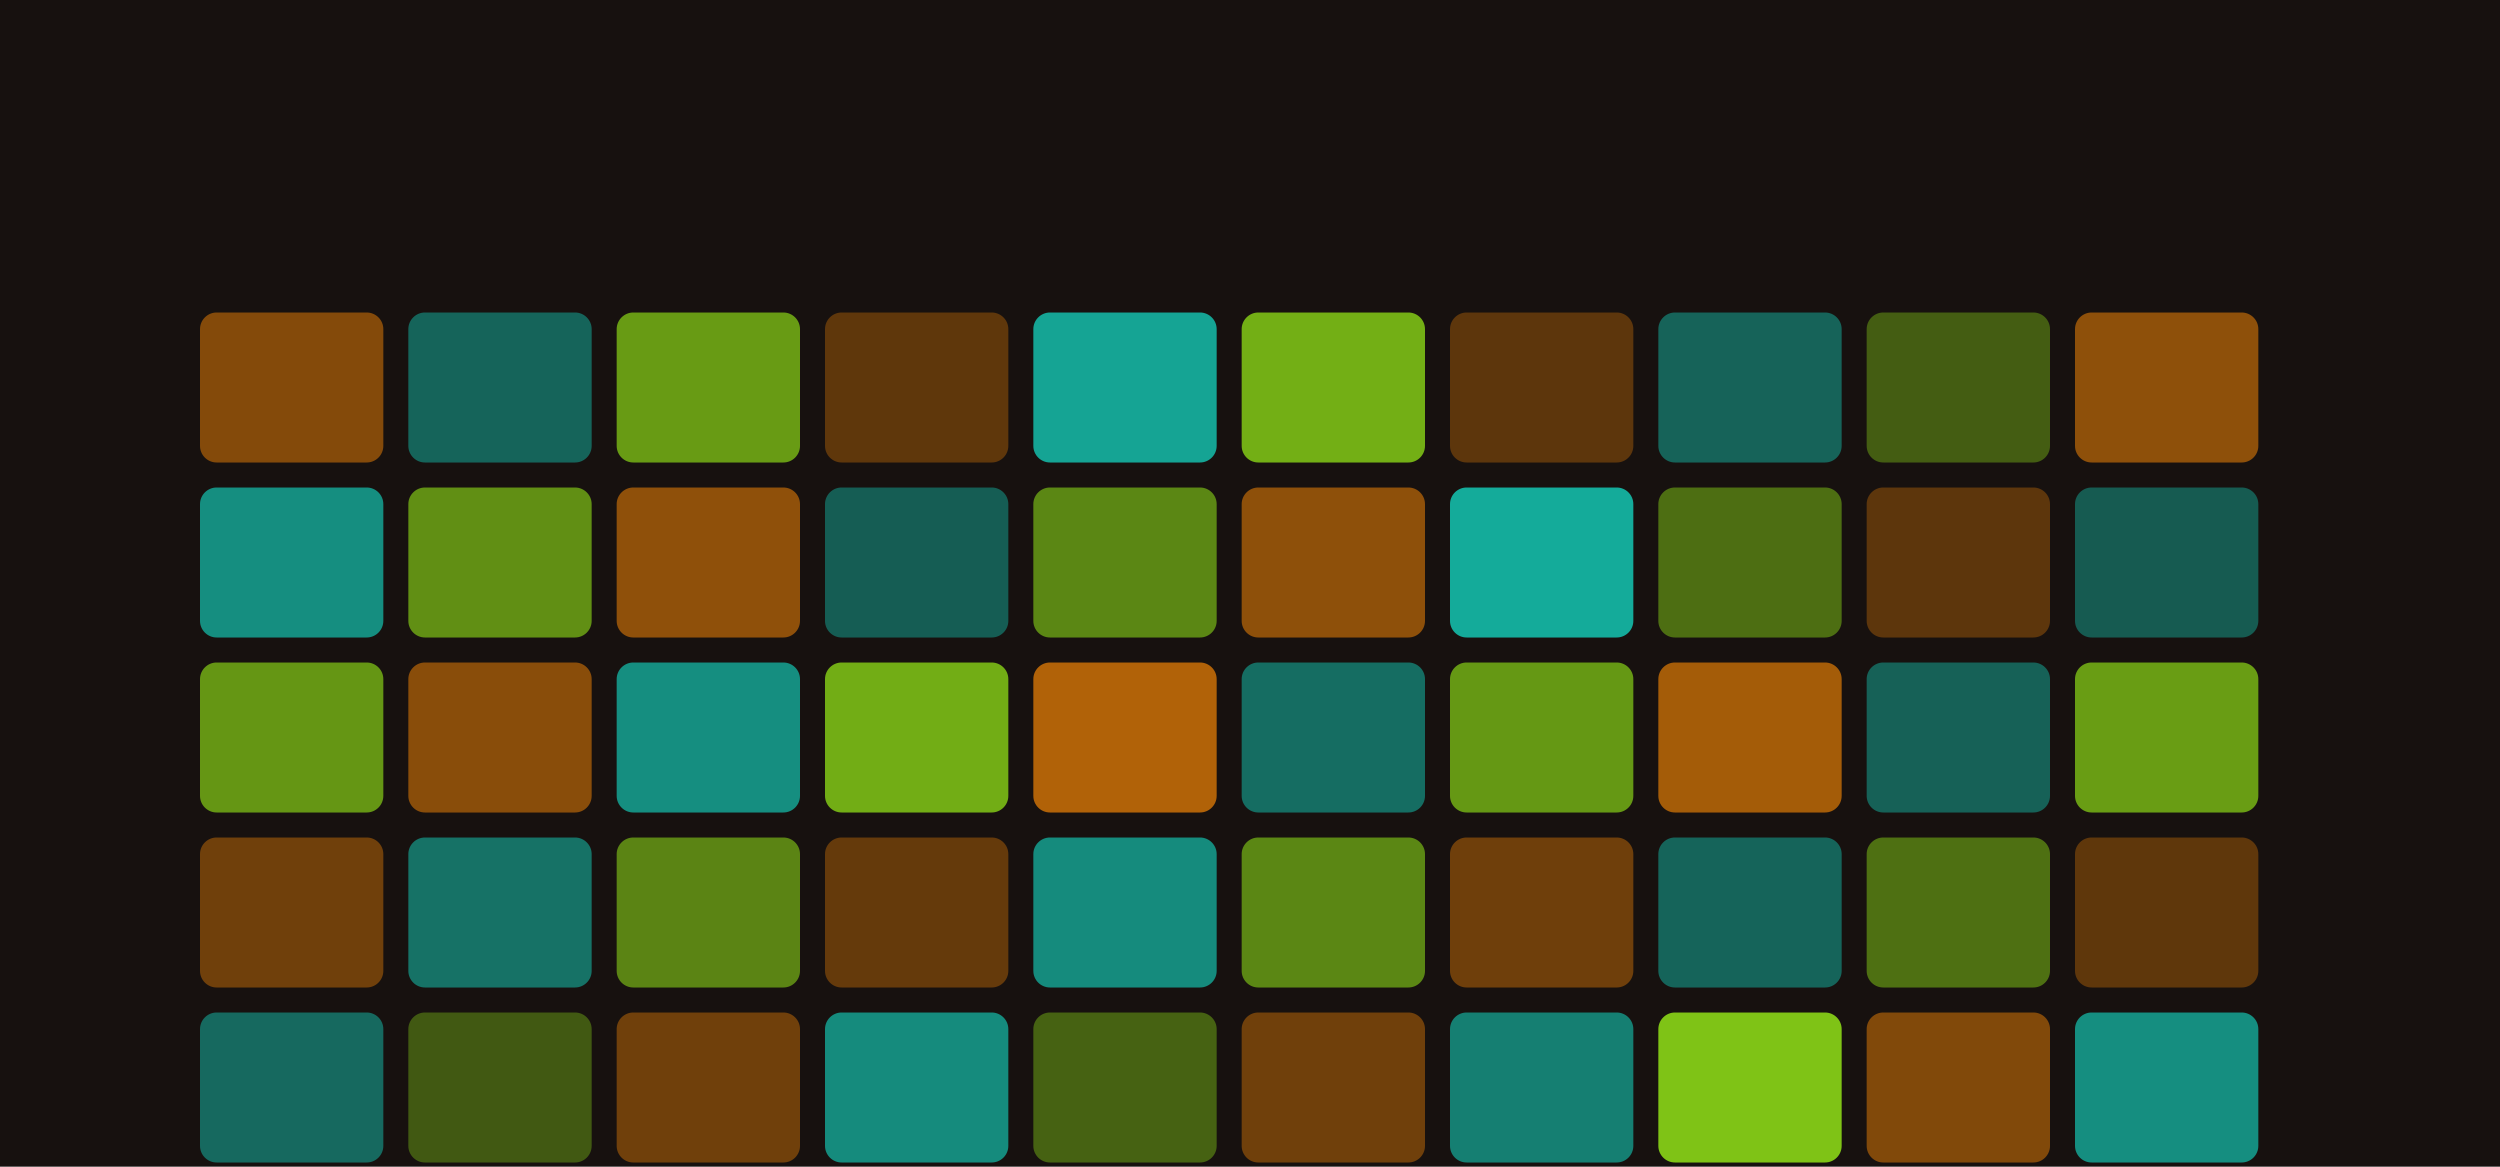
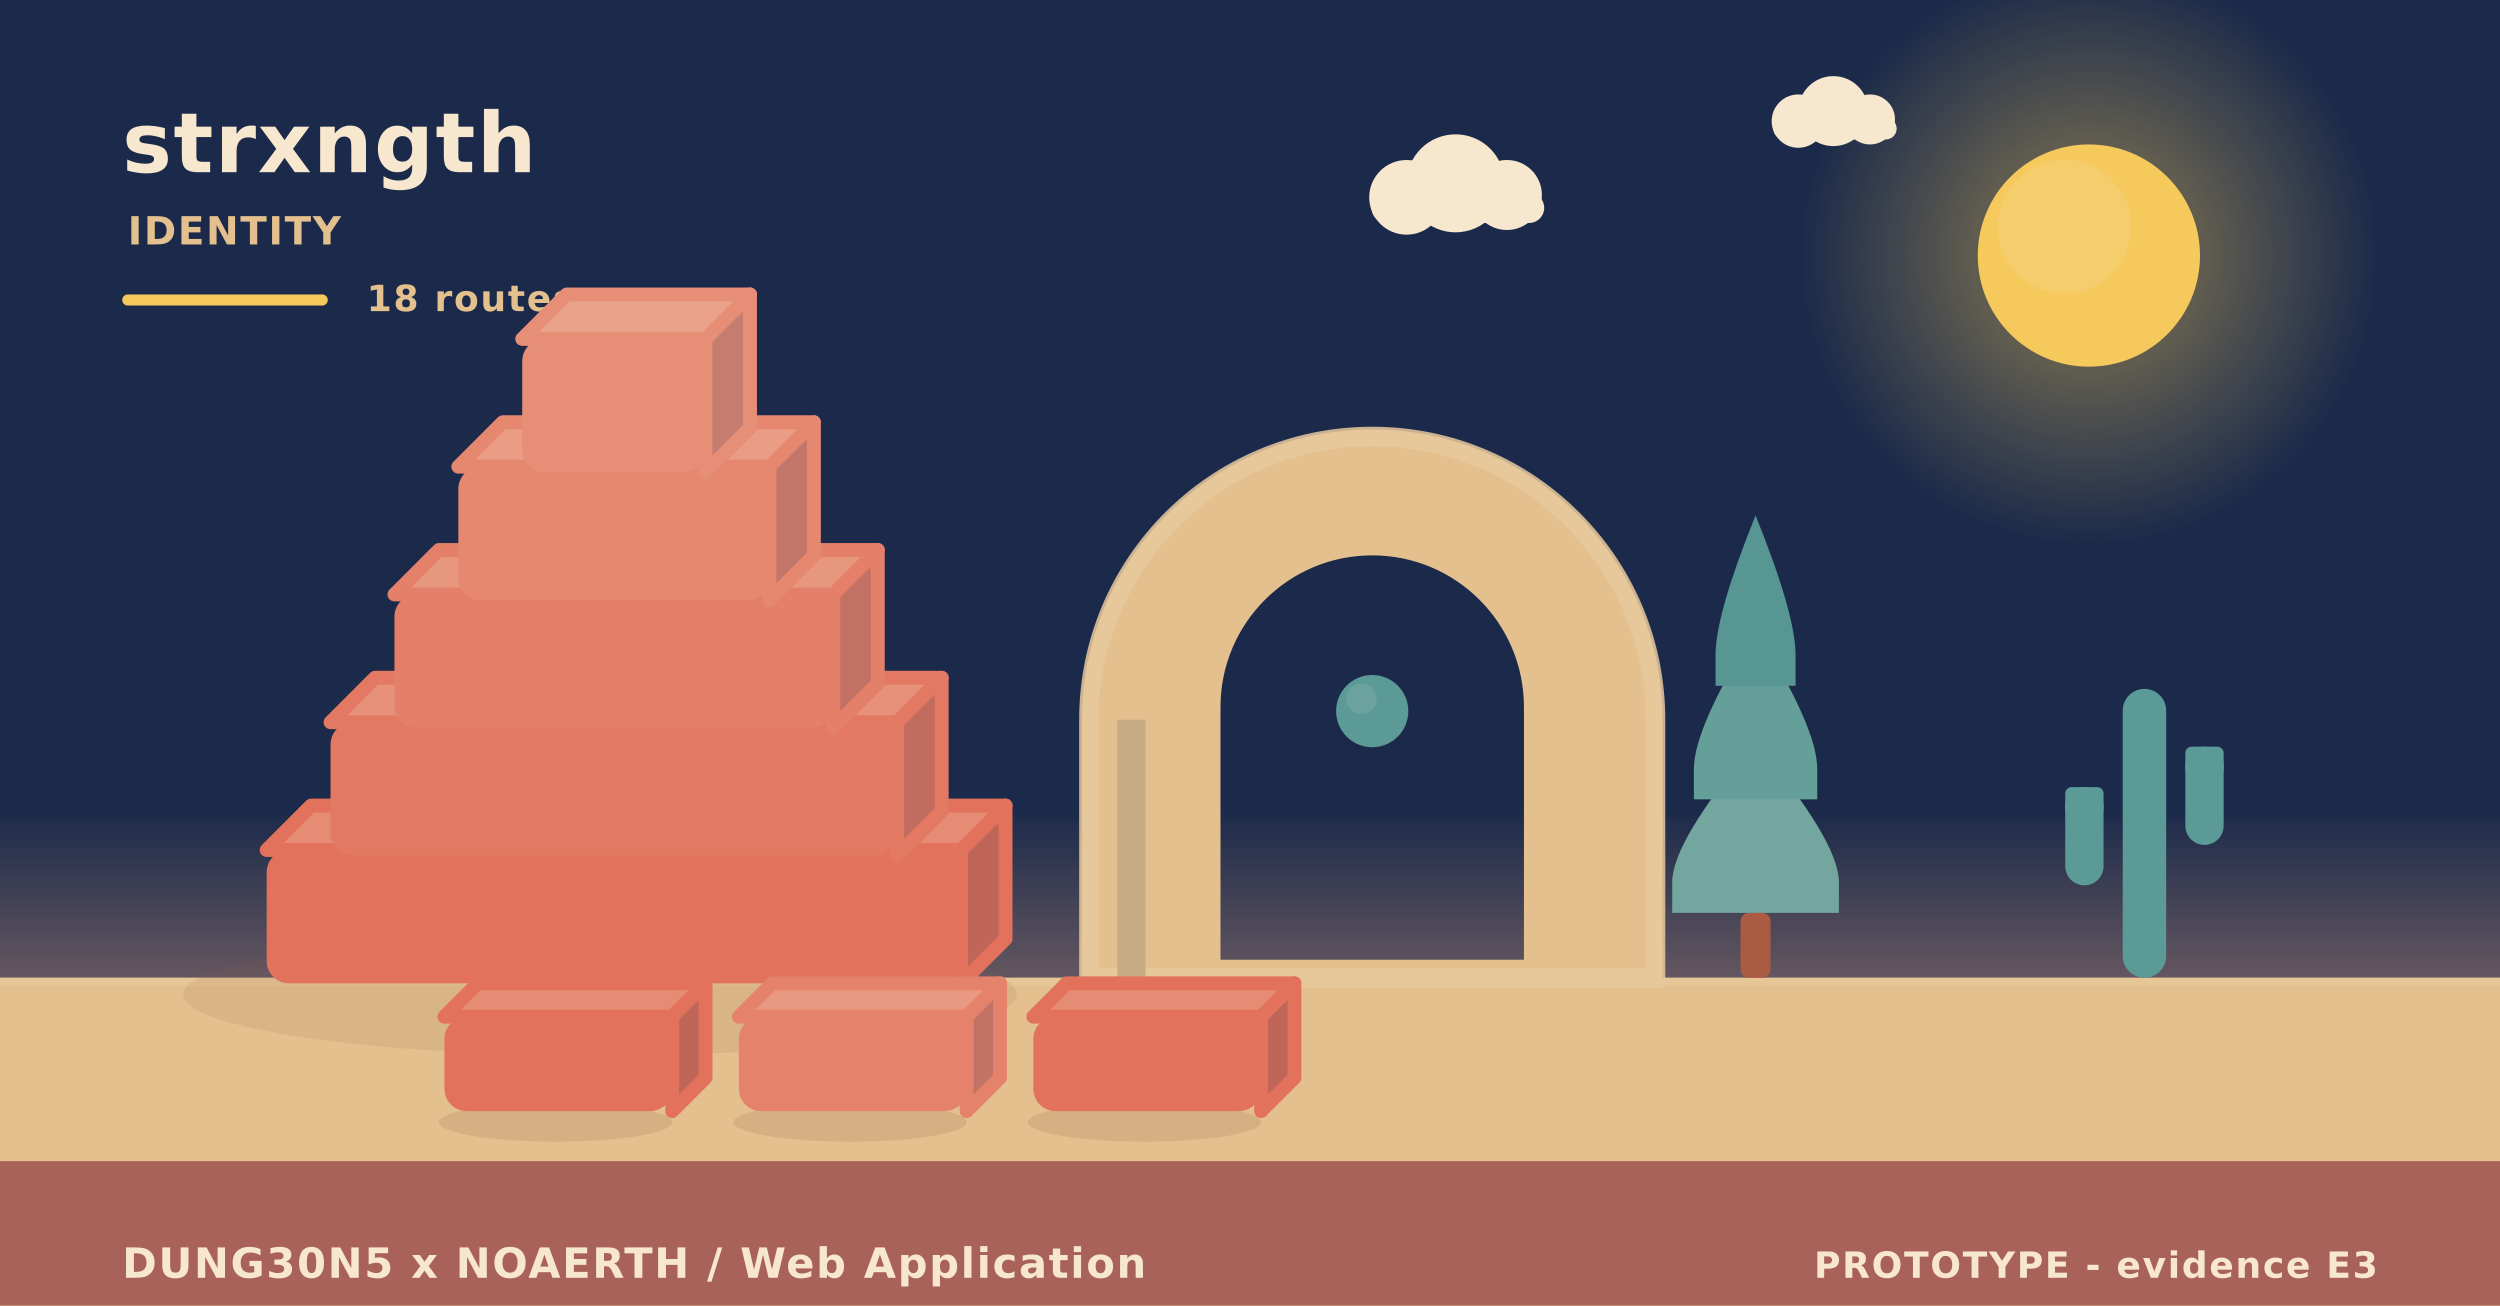
- <svg xmlns="http://www.w3.org/2000/svg" viewBox="0 0 1200 560" width="1200" height="560" role="img" aria-label="strxngth hero">
-   <rect width="1200" height="560" fill="#17110f" />
-   <defs>
-     <linearGradient id="gh" x1="0" y1="0" x2="1" y2="1">
-       <stop offset="0%" stop-color="#d97706" />
-       <stop offset="100%" stop-color="#14b8a6" />
-     </linearGradient>
-   </defs>
-   <rect x="96.00" y="150.00" width="88.00" height="72.00" rx="8.00" fill="#d97706" opacity="0.56" />
-   <rect x="196.00" y="150.00" width="88.00" height="72.00" rx="8.00" fill="#14b8a6" opacity="0.50" />
-   <rect x="296.00" y="150.00" width="88.00" height="72.00" rx="8.00" fill="#84cc16" opacity="0.74" />
-   <rect x="396.00" y="150.00" width="88.00" height="72.00" rx="8.00" fill="#d97706" opacity="0.37" />
-   <rect x="496.00" y="150.00" width="88.00" height="72.00" rx="8.00" fill="#14b8a6" opacity="0.88" />
-   <rect x="596.00" y="150.00" width="88.00" height="72.00" rx="8.00" fill="#84cc16" opacity="0.84" />
-   <rect x="696.00" y="150.00" width="88.00" height="72.00" rx="8.00" fill="#d97706" opacity="0.36" />
-   <rect x="796.00" y="150.00" width="88.00" height="72.00" rx="8.00" fill="#14b8a6" opacity="0.49" />
-   <rect x="896.00" y="150.00" width="88.00" height="72.00" rx="8.00" fill="#84cc16" opacity="0.41" />
-   <rect x="996.00" y="150.00" width="88.00" height="72.00" rx="8.00" fill="#d97706" opacity="0.61" />
-   <rect x="96.00" y="234.00" width="88.00" height="72.00" rx="8.00" fill="#14b8a6" opacity="0.75" />
-   <rect x="196.00" y="234.00" width="88.00" height="72.00" rx="8.00" fill="#84cc16" opacity="0.67" />
-   <rect x="296.00" y="234.00" width="88.00" height="72.00" rx="8.00" fill="#d97706" opacity="0.62" />
-   <rect x="396.00" y="234.00" width="88.00" height="72.00" rx="8.00" fill="#14b8a6" opacity="0.46" />
-   <rect x="496.00" y="234.00" width="88.00" height="72.00" rx="8.00" fill="#84cc16" opacity="0.63" />
-   <rect x="596.00" y="234.00" width="88.00" height="72.00" rx="8.00" fill="#d97706" opacity="0.61" />
-   <rect x="696.00" y="234.00" width="88.00" height="72.00" rx="8.00" fill="#14b8a6" opacity="0.92" />
-   <rect x="796.00" y="234.00" width="88.00" height="72.00" rx="8.00" fill="#84cc16" opacity="0.50" />
-   <rect x="896.00" y="234.00" width="88.00" height="72.00" rx="8.00" fill="#d97706" opacity="0.36" />
-   <rect x="996.00" y="234.00" width="88.00" height="72.00" rx="8.00" fill="#14b8a6" opacity="0.44" />
-   <rect x="96.00" y="318.00" width="88.00" height="72.00" rx="8.00" fill="#84cc16" opacity="0.71" />
-   <rect x="196.00" y="318.00" width="88.00" height="72.00" rx="8.00" fill="#d97706" opacity="0.59" />
-   <rect x="296.00" y="318.00" width="88.00" height="72.00" rx="8.00" fill="#14b8a6" opacity="0.75" />
-   <rect x="396.00" y="318.00" width="88.00" height="72.00" rx="8.00" fill="#84cc16" opacity="0.83" />
-   <rect x="496.00" y="318.00" width="88.00" height="72.00" rx="8.00" fill="#d97706" opacity="0.79" />
-   <rect x="596.00" y="318.00" width="88.00" height="72.00" rx="8.00" fill="#14b8a6" opacity="0.55" />
-   <rect x="696.00" y="318.00" width="88.00" height="72.00" rx="8.00" fill="#84cc16" opacity="0.72" />
-   <rect x="796.00" y="318.00" width="88.00" height="72.00" rx="8.00" fill="#d97706" opacity="0.73" />
-   <rect x="896.00" y="318.00" width="88.00" height="72.00" rx="8.00" fill="#14b8a6" opacity="0.48" />
-   <rect x="996.00" y="318.00" width="88.00" height="72.00" rx="8.00" fill="#84cc16" opacity="0.75" />
-   <rect x="96.00" y="402.00" width="88.00" height="72.00" rx="8.00" fill="#d97706" opacity="0.46" />
-   <rect x="196.00" y="402.00" width="88.00" height="72.00" rx="8.00" fill="#14b8a6" opacity="0.58" />
-   <rect x="296.00" y="402.00" width="88.00" height="72.00" rx="8.00" fill="#84cc16" opacity="0.62" />
-   <rect x="396.00" y="402.00" width="88.00" height="72.00" rx="8.00" fill="#d97706" opacity="0.40" />
-   <rect x="496.00" y="402.00" width="88.00" height="72.00" rx="8.00" fill="#14b8a6" opacity="0.73" />
-   <rect x="596.00" y="402.00" width="88.00" height="72.00" rx="8.00" fill="#84cc16" opacity="0.63" />
-   <rect x="696.00" y="402.00" width="88.00" height="72.00" rx="8.00" fill="#d97706" opacity="0.45" />
-   <rect x="796.00" y="402.00" width="88.00" height="72.00" rx="8.00" fill="#14b8a6" opacity="0.50" />
-   <rect x="896.00" y="402.00" width="88.00" height="72.00" rx="8.00" fill="#84cc16" opacity="0.51" />
-   <rect x="996.00" y="402.00" width="88.00" height="72.00" rx="8.00" fill="#d97706" opacity="0.37" />
-   <rect x="96.00" y="486.00" width="88.00" height="72.00" rx="8.00" fill="#14b8a6" opacity="0.53" />
-   <rect x="196.00" y="486.00" width="88.00" height="72.00" rx="8.00" fill="#84cc16" opacity="0.39" />
-   <rect x="296.00" y="486.00" width="88.00" height="72.00" rx="8.00" fill="#d97706" opacity="0.46" />
-   <rect x="396.00" y="486.00" width="88.00" height="72.00" rx="8.00" fill="#14b8a6" opacity="0.73" />
-   <rect x="496.00" y="486.00" width="88.00" height="72.00" rx="8.00" fill="#84cc16" opacity="0.43" />
-   <rect x="596.00" y="486.00" width="88.00" height="72.00" rx="8.00" fill="#d97706" opacity="0.46" />
-   <rect x="696.00" y="486.00" width="88.00" height="72.00" rx="8.00" fill="#14b8a6" opacity="0.66" />
-   <rect x="796.00" y="486.00" width="88.00" height="72.00" rx="8.00" fill="#84cc16" opacity="0.95" />
-   <rect x="896.00" y="486.00" width="88.00" height="72.00" rx="8.00" fill="#d97706" opacity="0.55" />
-   <rect x="996.00" y="486.00" width="88.00" height="72.00" rx="8.00" fill="#14b8a6" opacity="0.75" />
+ <svg xmlns="http://www.w3.org/2000/svg" width="900" height="470" viewBox="0 0 900 470" role="img" aria-label="strxngth - identity">
+   <linearGradient id="skyh" x1="0" y1="0" x2="0" y2="1">
+     <stop offset="0" stop-color="#1b2a4a" />
+     <stop offset="0.62" stop-color="#1b2a4a" />
+     <stop offset="1" stop-color="#f3ad8a" />
+   </linearGradient>
+   <rect width="900" height="470" fill="url(#skyh)" />
+   <radialGradient id="sunh">
+     <stop offset="0.35" stop-color="#f5c95c" stop-opacity="0.34" />
+     <stop offset="1" stop-color="#f5c95c" stop-opacity="0" />
+   </radialGradient>
+   <circle cx="752" cy="92" r="104" fill="url(#sunh)" />
+   <circle cx="752" cy="92" r="40" fill="#f5c95c" />
+   <circle cx="743.2" cy="81.6" r="24" fill="#f5d27e" opacity="0.5" />
+   <g>
+     <circle cx="524" cy="66" r="17.64" fill="#f6e7ce" />
+     <circle cx="506.36" cy="71.04" r="13.44" fill="#f6e7ce" />
+     <circle cx="542.48" cy="70.2" r="12.6" fill="#f6e7ce" />
+     <rect x="493.76" y="69.36" width="62.16" height="10.92" rx="5.46" fill="#f6e7ce" />
+   </g>
+   <g>
+     <circle cx="660" cy="40" r="12.6" fill="#f6e7ce" />
+     <circle cx="647.4" cy="43.6" r="9.6" fill="#f6e7ce" />
+     <circle cx="673.2" cy="43" r="9" fill="#f6e7ce" />
+     <rect x="638.4" y="42.4" width="44.4" height="7.8" rx="3.9" fill="#f6e7ce" />
+   </g>
+   <rect x="0" y="352" width="900" height="118" fill="#e3c08d" />
+   <rect x="0" y="352" width="900" height="3" fill="#e6c596" />
+   <text x="44" y="62" font-family="Verdana,DejaVu Sans,sans-serif" font-size="30" font-weight="700" letter-spacing="0.6" fill="#f6e7ce" text-anchor="start">strxngth</text>
+   <text x="46" y="88" font-family="Verdana,DejaVu Sans,sans-serif" font-size="14" font-weight="700" letter-spacing="0.6" fill="#e3c08d" text-anchor="start">IDENTITY</text>
+   <rect x="44" y="106" width="74" height="4" rx="2" fill="#f5c95c" />
+   <text x="132" y="112" font-family="Verdana,DejaVu Sans,sans-serif" font-size="13" font-weight="700" letter-spacing="0.6" fill="#e3c08d" text-anchor="start">18 routes</text>
+   <ellipse cx="216" cy="358" rx="150" ry="22" fill="rgba(138,90,68,0.11)" />
+   <path d="M96,306 L346,306 L362,290 L112,290 Z" fill="#e68c74" stroke="#e2725b" stroke-width="5" stroke-linejoin="round" />
+   <path d="M346,306 L362,290 L362,338 L346,354 Z" fill="#c06658" stroke="#e2725b" stroke-width="5" stroke-linejoin="round" />
+   <rect x="96" y="306" width="250" height="48" rx="8" fill="#e2725b" />
+   <path d="M119,260 L323,260 L339,244 L135,244 Z" fill="#e7917a" stroke="#e37962" stroke-width="5" stroke-linejoin="round" />
+   <path d="M323,260 L339,244 L339,292 L323,308 Z" fill="#c16c5e" stroke="#e37962" stroke-width="5" stroke-linejoin="round" />
+   <rect x="119" y="260" width="204" height="48" rx="8" fill="#e37962" />
+   <path d="M142,214 L300,214 L316,198 L158,198 Z" fill="#e8977f" stroke="#e48069" stroke-width="5" stroke-linejoin="round" />
+   <path d="M300,214 L316,198 L316,246 L300,262 Z" fill="#c27164" stroke="#e48069" stroke-width="5" stroke-linejoin="round" />
+   <rect x="142" y="214" width="158" height="48" rx="8" fill="#e48069" />
+   <path d="M165,168 L277,168 L293,152 L181,152 Z" fill="#ea9c85" stroke="#e68770" stroke-width="5" stroke-linejoin="round" />
+   <path d="M277,168 L293,152 L293,200 L277,216 Z" fill="#c3776a" stroke="#e68770" stroke-width="5" stroke-linejoin="round" />
+   <rect x="165" y="168" width="112" height="48" rx="8" fill="#e68770" />
+   <path d="M188,122 L254,122 L270,106 L204,106 Z" fill="#eaa28a" stroke="#e78e77" stroke-width="5" stroke-linejoin="round" />
+   <path d="M254,122 L270,106 L270,154 L254,170 Z" fill="#c47d6f" stroke="#e78e77" stroke-width="5" stroke-linejoin="round" />
+   <rect x="188" y="122" width="66" height="48" rx="8" fill="#e78e77" />
+   <path d="M392,352 L392,259.12 A102,102 0 0 1 596,259.12 L596,352 Z M436.88,348 L436.88,254.55 A57.12,57.12 0 0 1 551.12,254.55 L551.12,348 Z" fill="#e3c08d" fill-rule="evenodd" stroke="#e3c08d" stroke-width="5" stroke-linejoin="round" />
+   <path d="M392,352 L392,259.12 A102,102 0 0 1 596,259.12 L596,352 Z" fill="none" stroke="#e8c99d" stroke-width="7" stroke-linecap="round" opacity="0.85" />
+   <rect x="402.2" y="259.12" width="10.2" height="92.88" fill="#c7ab84" />
+   <circle cx="494" cy="256" r="13" fill="#5b9a97" />
+   <circle cx="490.1" cy="251.58" r="5.46" fill="#7aa9a2" opacity="0.55" />
+   <rect x="626.6" y="328.64" width="10.8" height="23.36" rx="3" fill="#ac5b43" />
+   <path d="M632,267.32 Q602,302.89 602,317.6 Q602,328.64 602,328.64 L662,328.64 Q662,328.64 662,317.6 Q662,302.89 632,267.32 Z" fill="#74a6a0" />
+   <path d="M632,226.44 Q609.8,262.01 609.8,276.72 Q609.8,287.76 609.8,287.76 L654.2,287.76 Q654.2,287.76 654.2,276.72 Q654.2,262.01 632,226.44 Z" fill="#649f9a" />
+   <path d="M632,185.56 Q617.6,221.13 617.6,235.84 Q617.6,246.88 617.6,246.88 L646.4,246.88 Q646.4,246.88 646.4,235.84 Q646.4,221.13 632,185.56 Z" fill="#589694" />
+   <rect x="764.18" y="248" width="15.64" height="104" rx="7.82" fill="#5b9a97" />
+   <rect x="743.48" y="283.36" width="13.8" height="35.36" rx="6.9" fill="#5b9a97" />
+   <rect x="743.48" y="283.36" width="13.8" height="10.4" rx="2.3" fill="#5b9a97" />
+   <rect x="786.72" y="268.8" width="13.8" height="35.36" rx="6.9" fill="#5b9a97" />
+   <rect x="786.72" y="268.8" width="13.8" height="10.4" rx="2.3" fill="#5b9a97" />
+   <ellipse cx="200" cy="404" rx="42" ry="7" fill="rgba(138,90,68,0.15)" />
+   <path d="M160,366 L242,366 L254,354 L172,354 Z" fill="#e68c74" stroke="#e2725b" stroke-width="5" stroke-linejoin="round" />
+   <path d="M242,366 L254,354 L254,388 L242,400 Z" fill="#c06658" stroke="#e2725b" stroke-width="5" stroke-linejoin="round" />
+   <rect x="160" y="366" width="82" height="34" rx="8" fill="#e2725b" />
+   <ellipse cx="306" cy="404" rx="42" ry="7" fill="rgba(138,90,68,0.15)" />
+   <path d="M266,366 L348,366 L360,354 L278,354 Z" fill="#e99881" stroke="#e5826b" stroke-width="5" stroke-linejoin="round" />
+   <path d="M348,366 L360,354 L360,388 L348,400 Z" fill="#c37365" stroke="#e5826b" stroke-width="5" stroke-linejoin="round" />
+   <rect x="266" y="366" width="82" height="34" rx="8" fill="#e5826b" />
+   <ellipse cx="412" cy="404" rx="42" ry="7" fill="rgba(138,90,68,0.15)" />
+   <path d="M372,366 L454,366 L466,354 L384,354 Z" fill="#e68c74" stroke="#e2725b" stroke-width="5" stroke-linejoin="round" />
+   <path d="M454,366 L466,354 L466,388 L454,400 Z" fill="#c06658" stroke="#e2725b" stroke-width="5" stroke-linejoin="round" />
+   <rect x="372" y="366" width="82" height="34" rx="8" fill="#e2725b" />
+   <rect x="0" y="418" width="900" height="52" rx="0" fill="#a65c56" opacity="0.94" />
+   <text x="44" y="460" font-family="Verdana,DejaVu Sans,sans-serif" font-size="15" font-weight="700" letter-spacing="0.6" fill="#f6e7ce" text-anchor="start">DUNG30N5 x NOAERTH  /  Web Application</text>
+   <text x="856" y="460" font-family="Verdana,DejaVu Sans,sans-serif" font-size="13" font-weight="700" letter-spacing="0.6" fill="#f6e7ce" text-anchor="end">PROTOTYPE  -  evidence E3</text>
</svg>
